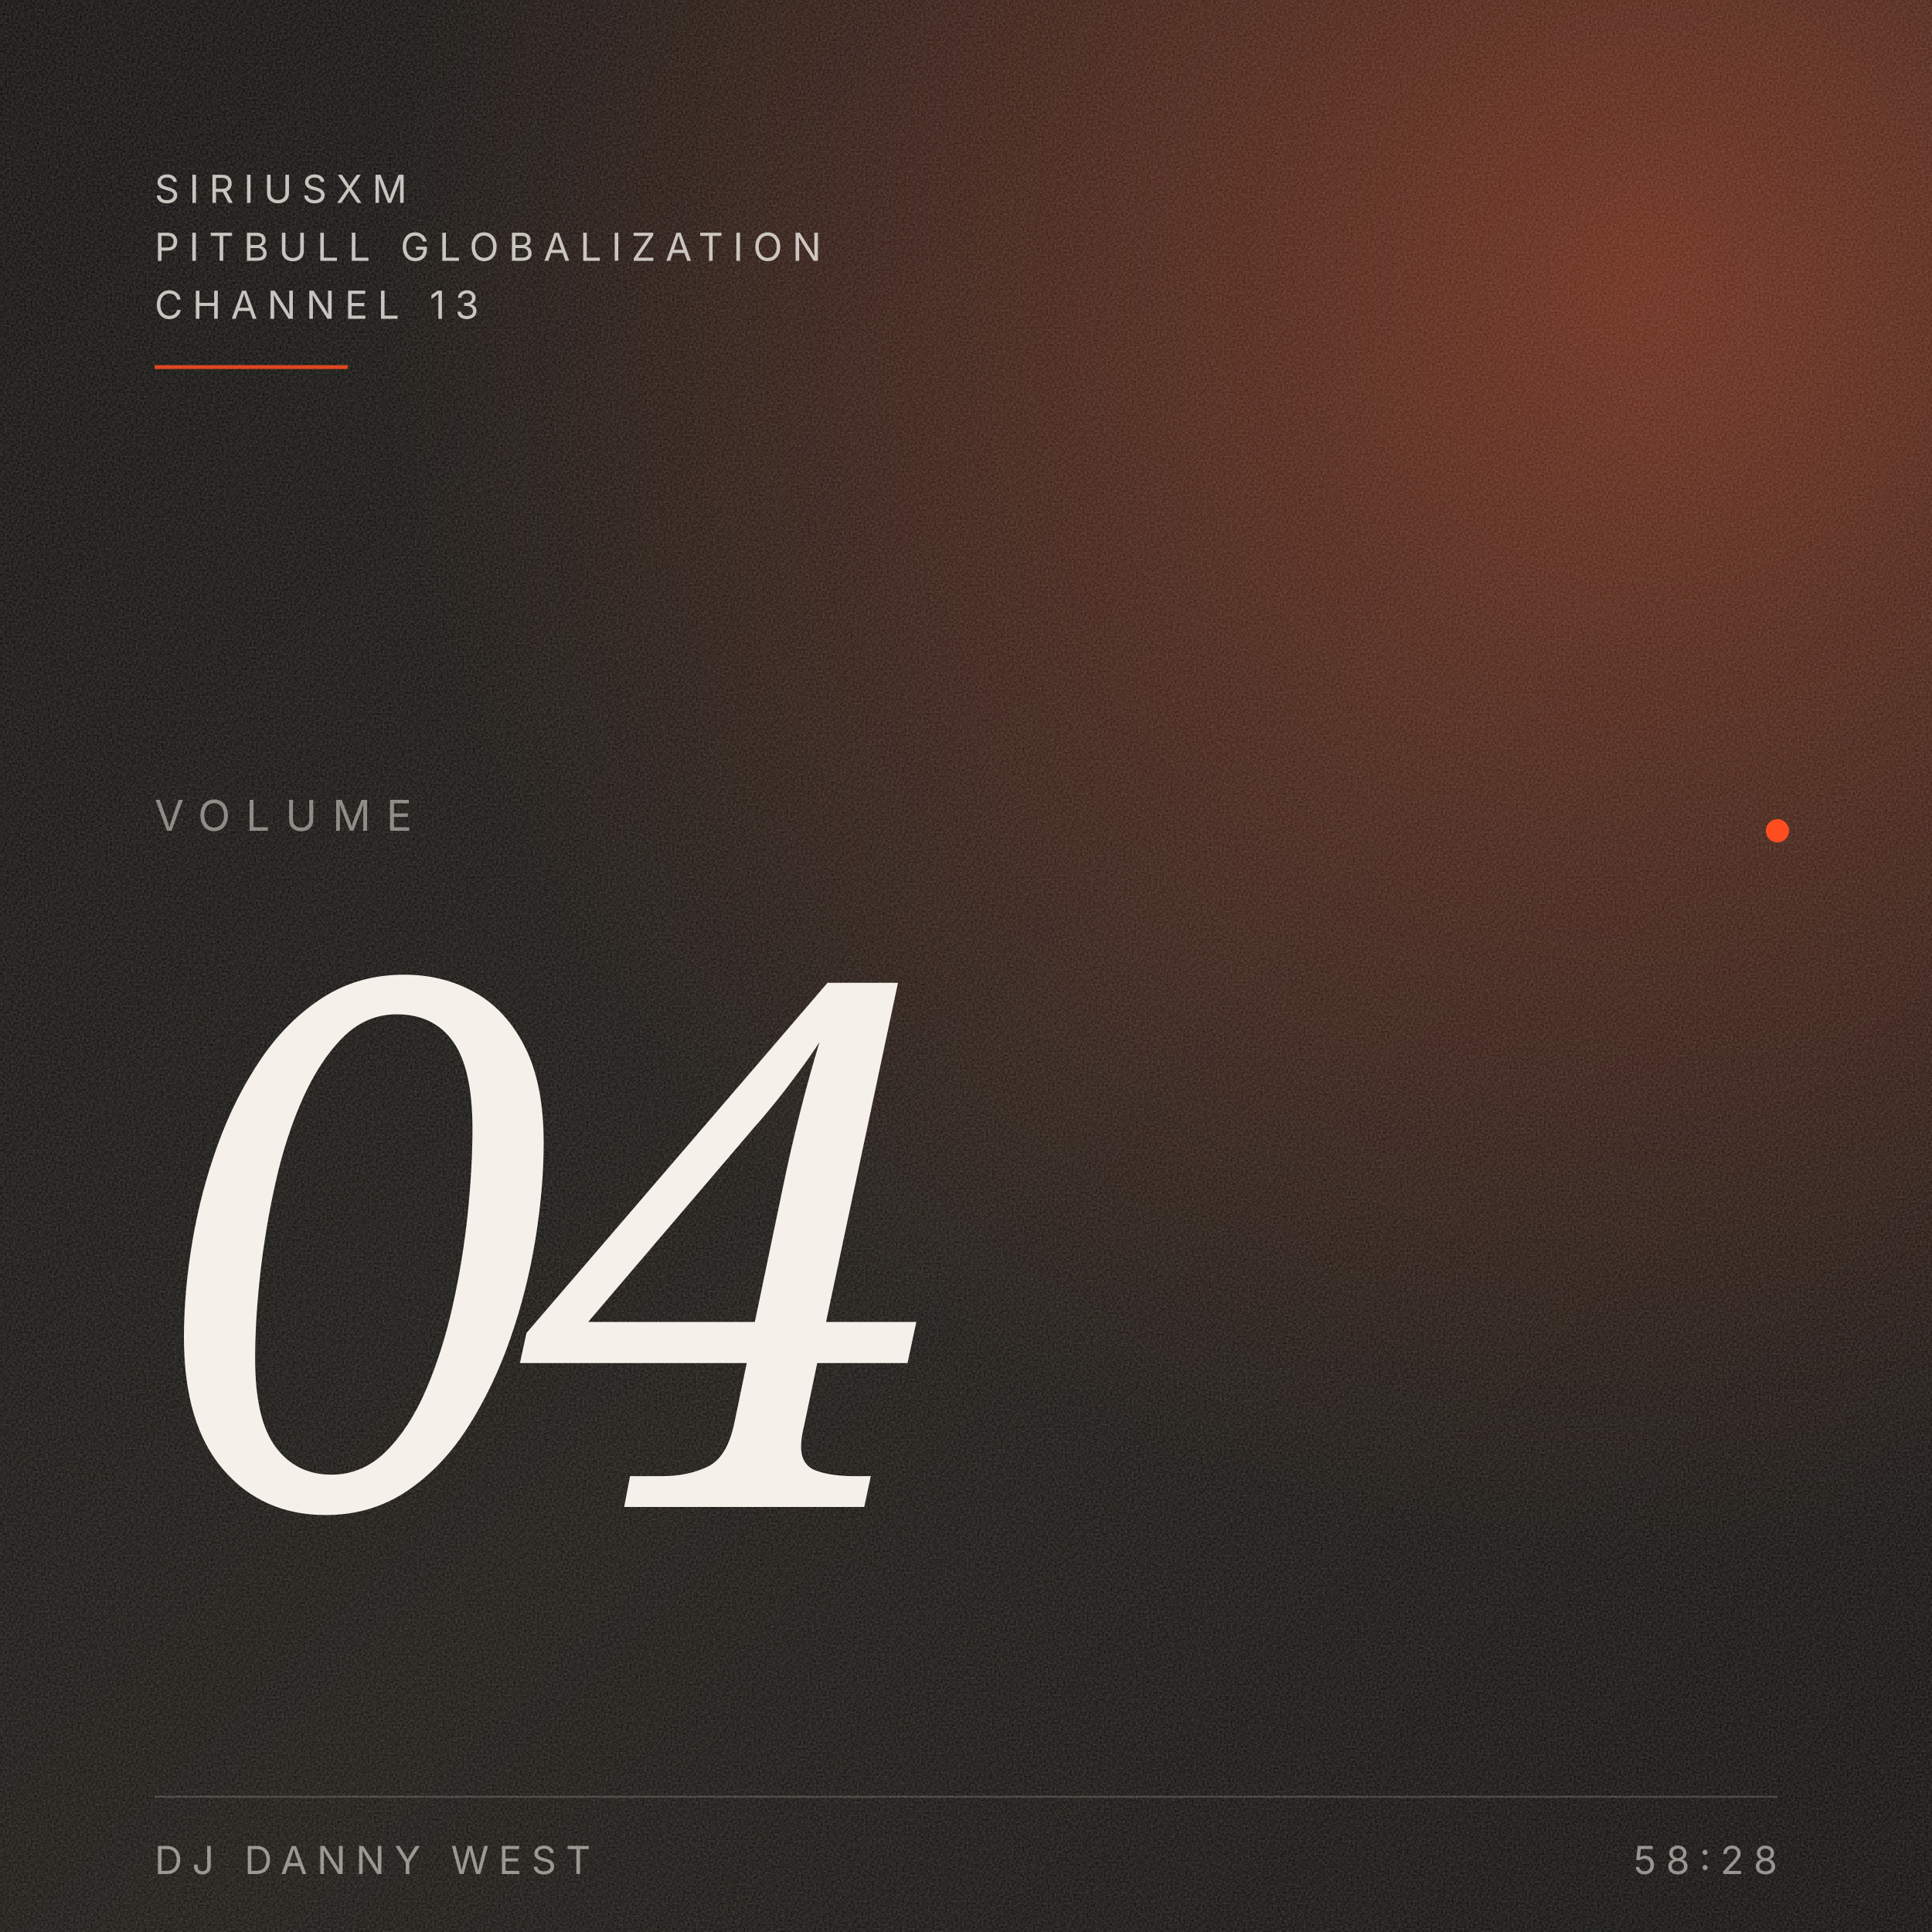
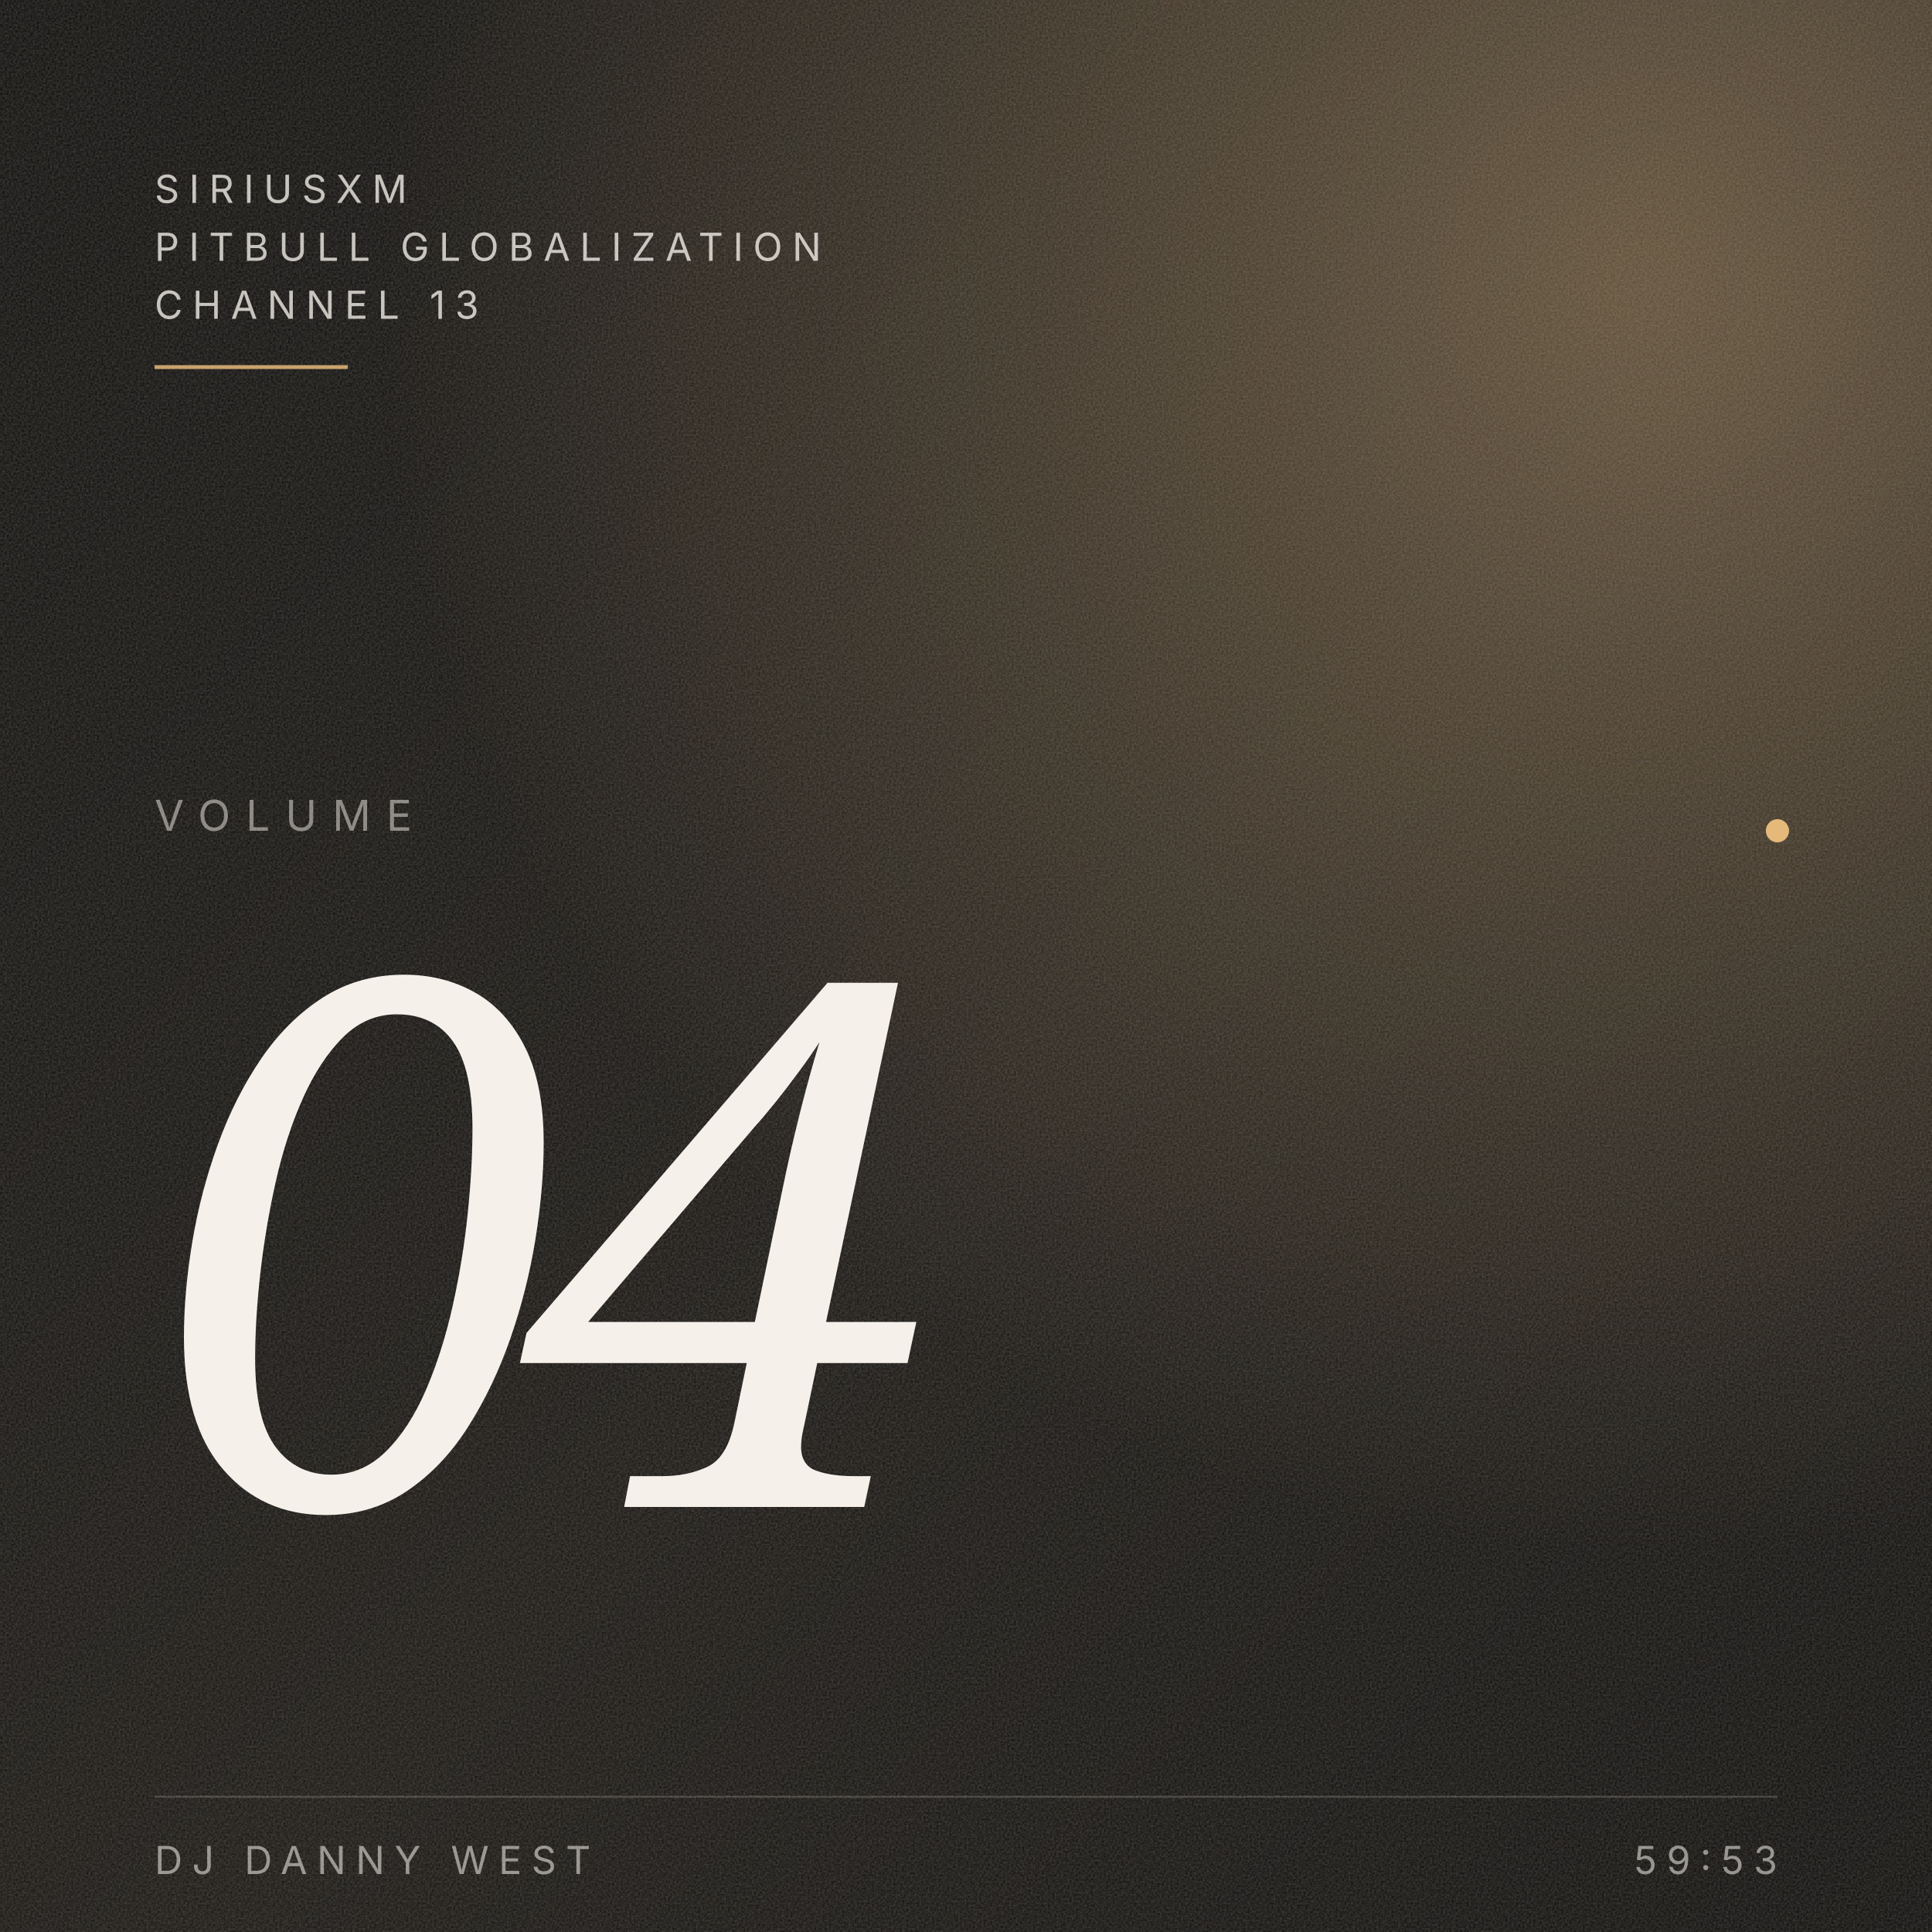
<svg xmlns="http://www.w3.org/2000/svg" viewBox="0 0 1000 1000" preserveAspectRatio="xMidYMid slice">
  <defs>
    <linearGradient id="bg" x1="0" y1="0" x2="1" y2="1">
      <stop offset="0" stop-color="#0A0907" />
      <stop offset="0.55" stop-color="#14110D" />
      <stop offset="1" stop-color="#0A0907" />
    </linearGradient>
    <radialGradient id="ember" cx="0.85" cy="0.15" r="0.65">
-       <stop offset="0" stop-color="#FF4D1F" stop-opacity="0.35" />
-       <stop offset="1" stop-color="#FF4D1F" stop-opacity="0" />
+       <stop offset="0" stop-color="#E5B97A" stop-opacity="0.35" />
+       <stop offset="1" stop-color="#E5B97A" stop-opacity="0" />
    </radialGradient>
    <filter id="grain" x="0" y="0" width="100%" height="100%">
      <feTurbulence type="fractalNoise" baseFrequency="0.9" numOctaves="3" stitchTiles="stitch" />
      <feColorMatrix values="0 0 0 0 0.96  0 0 0 0 0.94  0 0 0 0 0.92  0 0 0 0.5 0" />
    </filter>
  </defs>
  <rect width="1000" height="1000" fill="url(#bg)" />
  <rect width="1000" height="1000" fill="url(#ember)" />
  <rect width="1000" height="1000" filter="url(#grain)" opacity="0.45" />
  <g font-family="Inter, system-ui, sans-serif" fill="#F5F1EA">
    <text x="80" y="105" font-size="20" letter-spacing="5" fill-opacity="0.78">SIRIUSXM</text>
    <text x="80" y="135" font-size="20" letter-spacing="5" fill-opacity="0.78">PITBULL GLOBALIZATION</text>
    <text x="80" y="165" font-size="20" letter-spacing="5" fill-opacity="0.78">CHANNEL 13</text>
-     <line x1="80" y1="190" x2="180" y2="190" stroke="#FF4D1F" stroke-opacity="0.85" stroke-width="2" />
+     <line x1="80" y1="190" x2="180" y2="190" stroke="#E5B97A" stroke-opacity="0.85" stroke-width="2" />
  </g>
  <g font-family="Inter, system-ui, sans-serif" fill="#F5F1EA" fill-opacity="0.5">
    <text x="80" y="430" font-size="22" letter-spacing="8">VOLUME</text>
  </g>
  <g font-family="Fraunces, Georgia, serif" fill="#F5F1EA" style="font-variation-settings: 'opsz' 144;">
    <text x="80" y="780" font-size="380" font-style="italic" font-weight="300" letter-spacing="-18">04</text>
  </g>
-   <circle cx="920" cy="430" r="6" fill="#FF4D1F" />
+   <circle cx="920" cy="430" r="6" fill="#E5B97A" />
  <g font-family="Inter, system-ui, sans-serif" fill="#F5F1EA" fill-opacity="0.55">
    <line x1="80" y1="930" x2="920" y2="930" stroke="#F5F1EA" stroke-opacity="0.18" stroke-width="1" />
    <text x="80" y="970" font-size="20" letter-spacing="5">DJ DANNY WEST</text>
-     <text x="920" y="970" text-anchor="end" font-size="20" letter-spacing="5">58:28</text>
+     <text x="920" y="970" text-anchor="end" font-size="20" letter-spacing="5">59:53</text>
  </g>
</svg>
